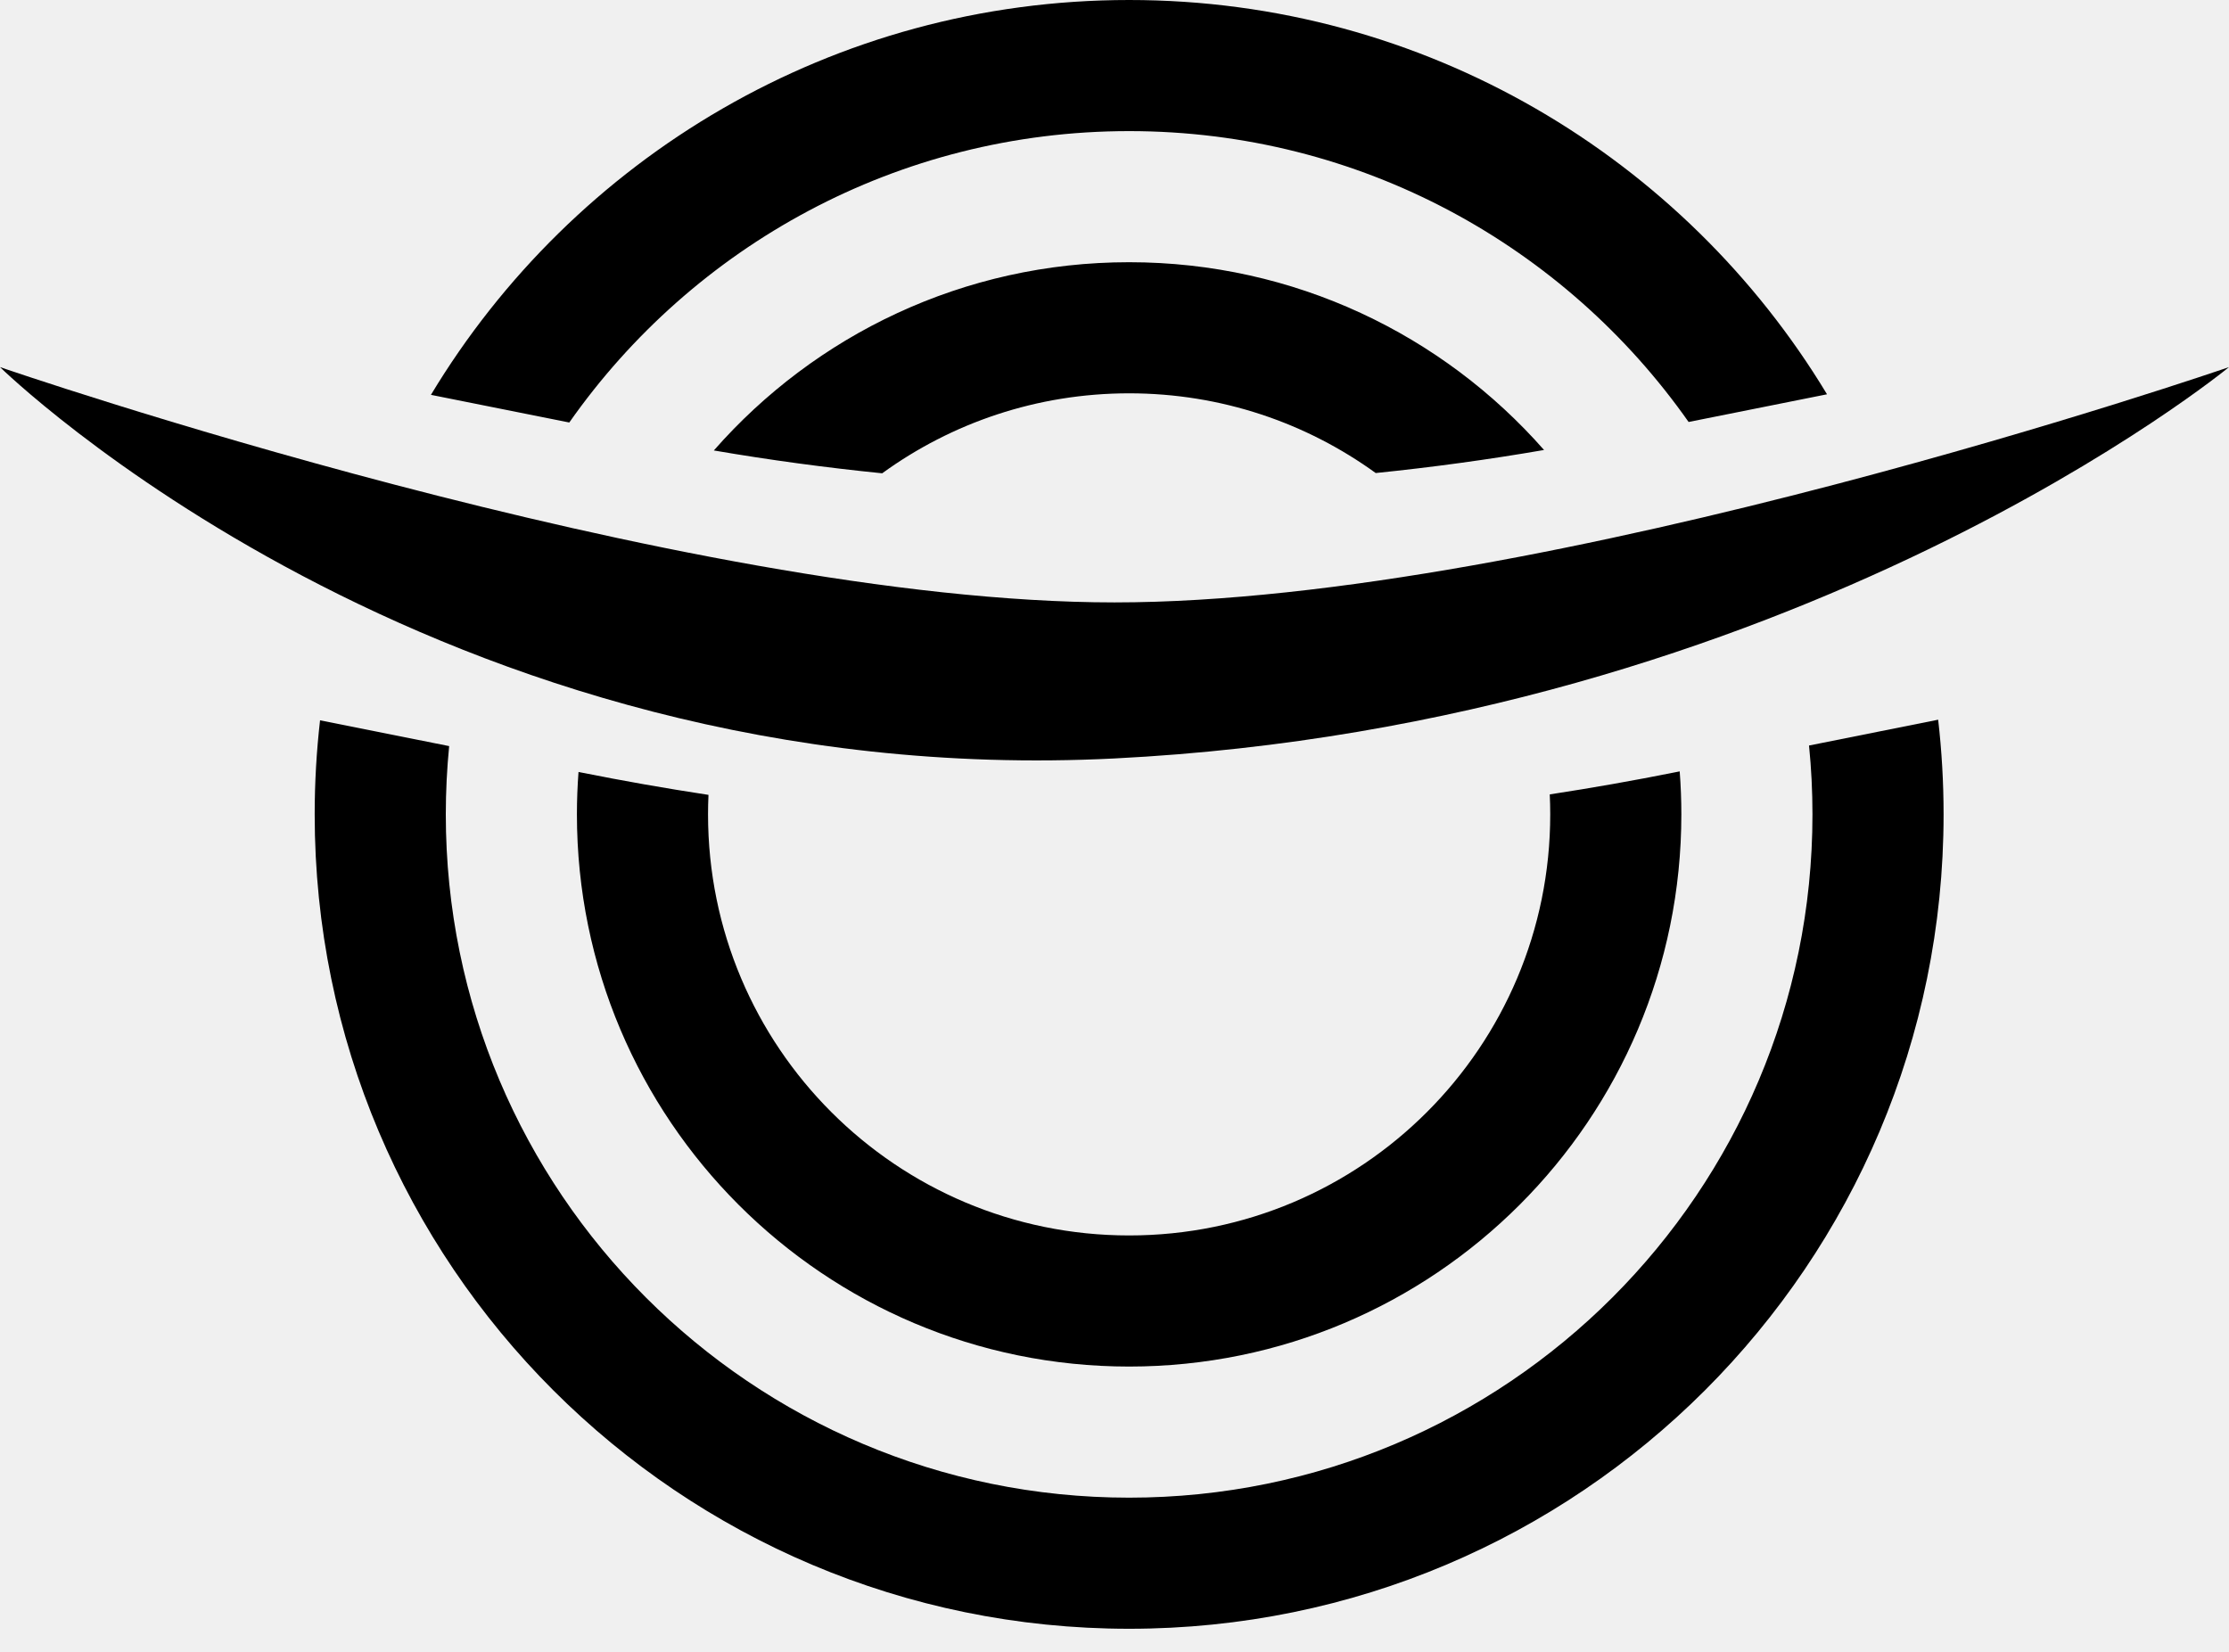
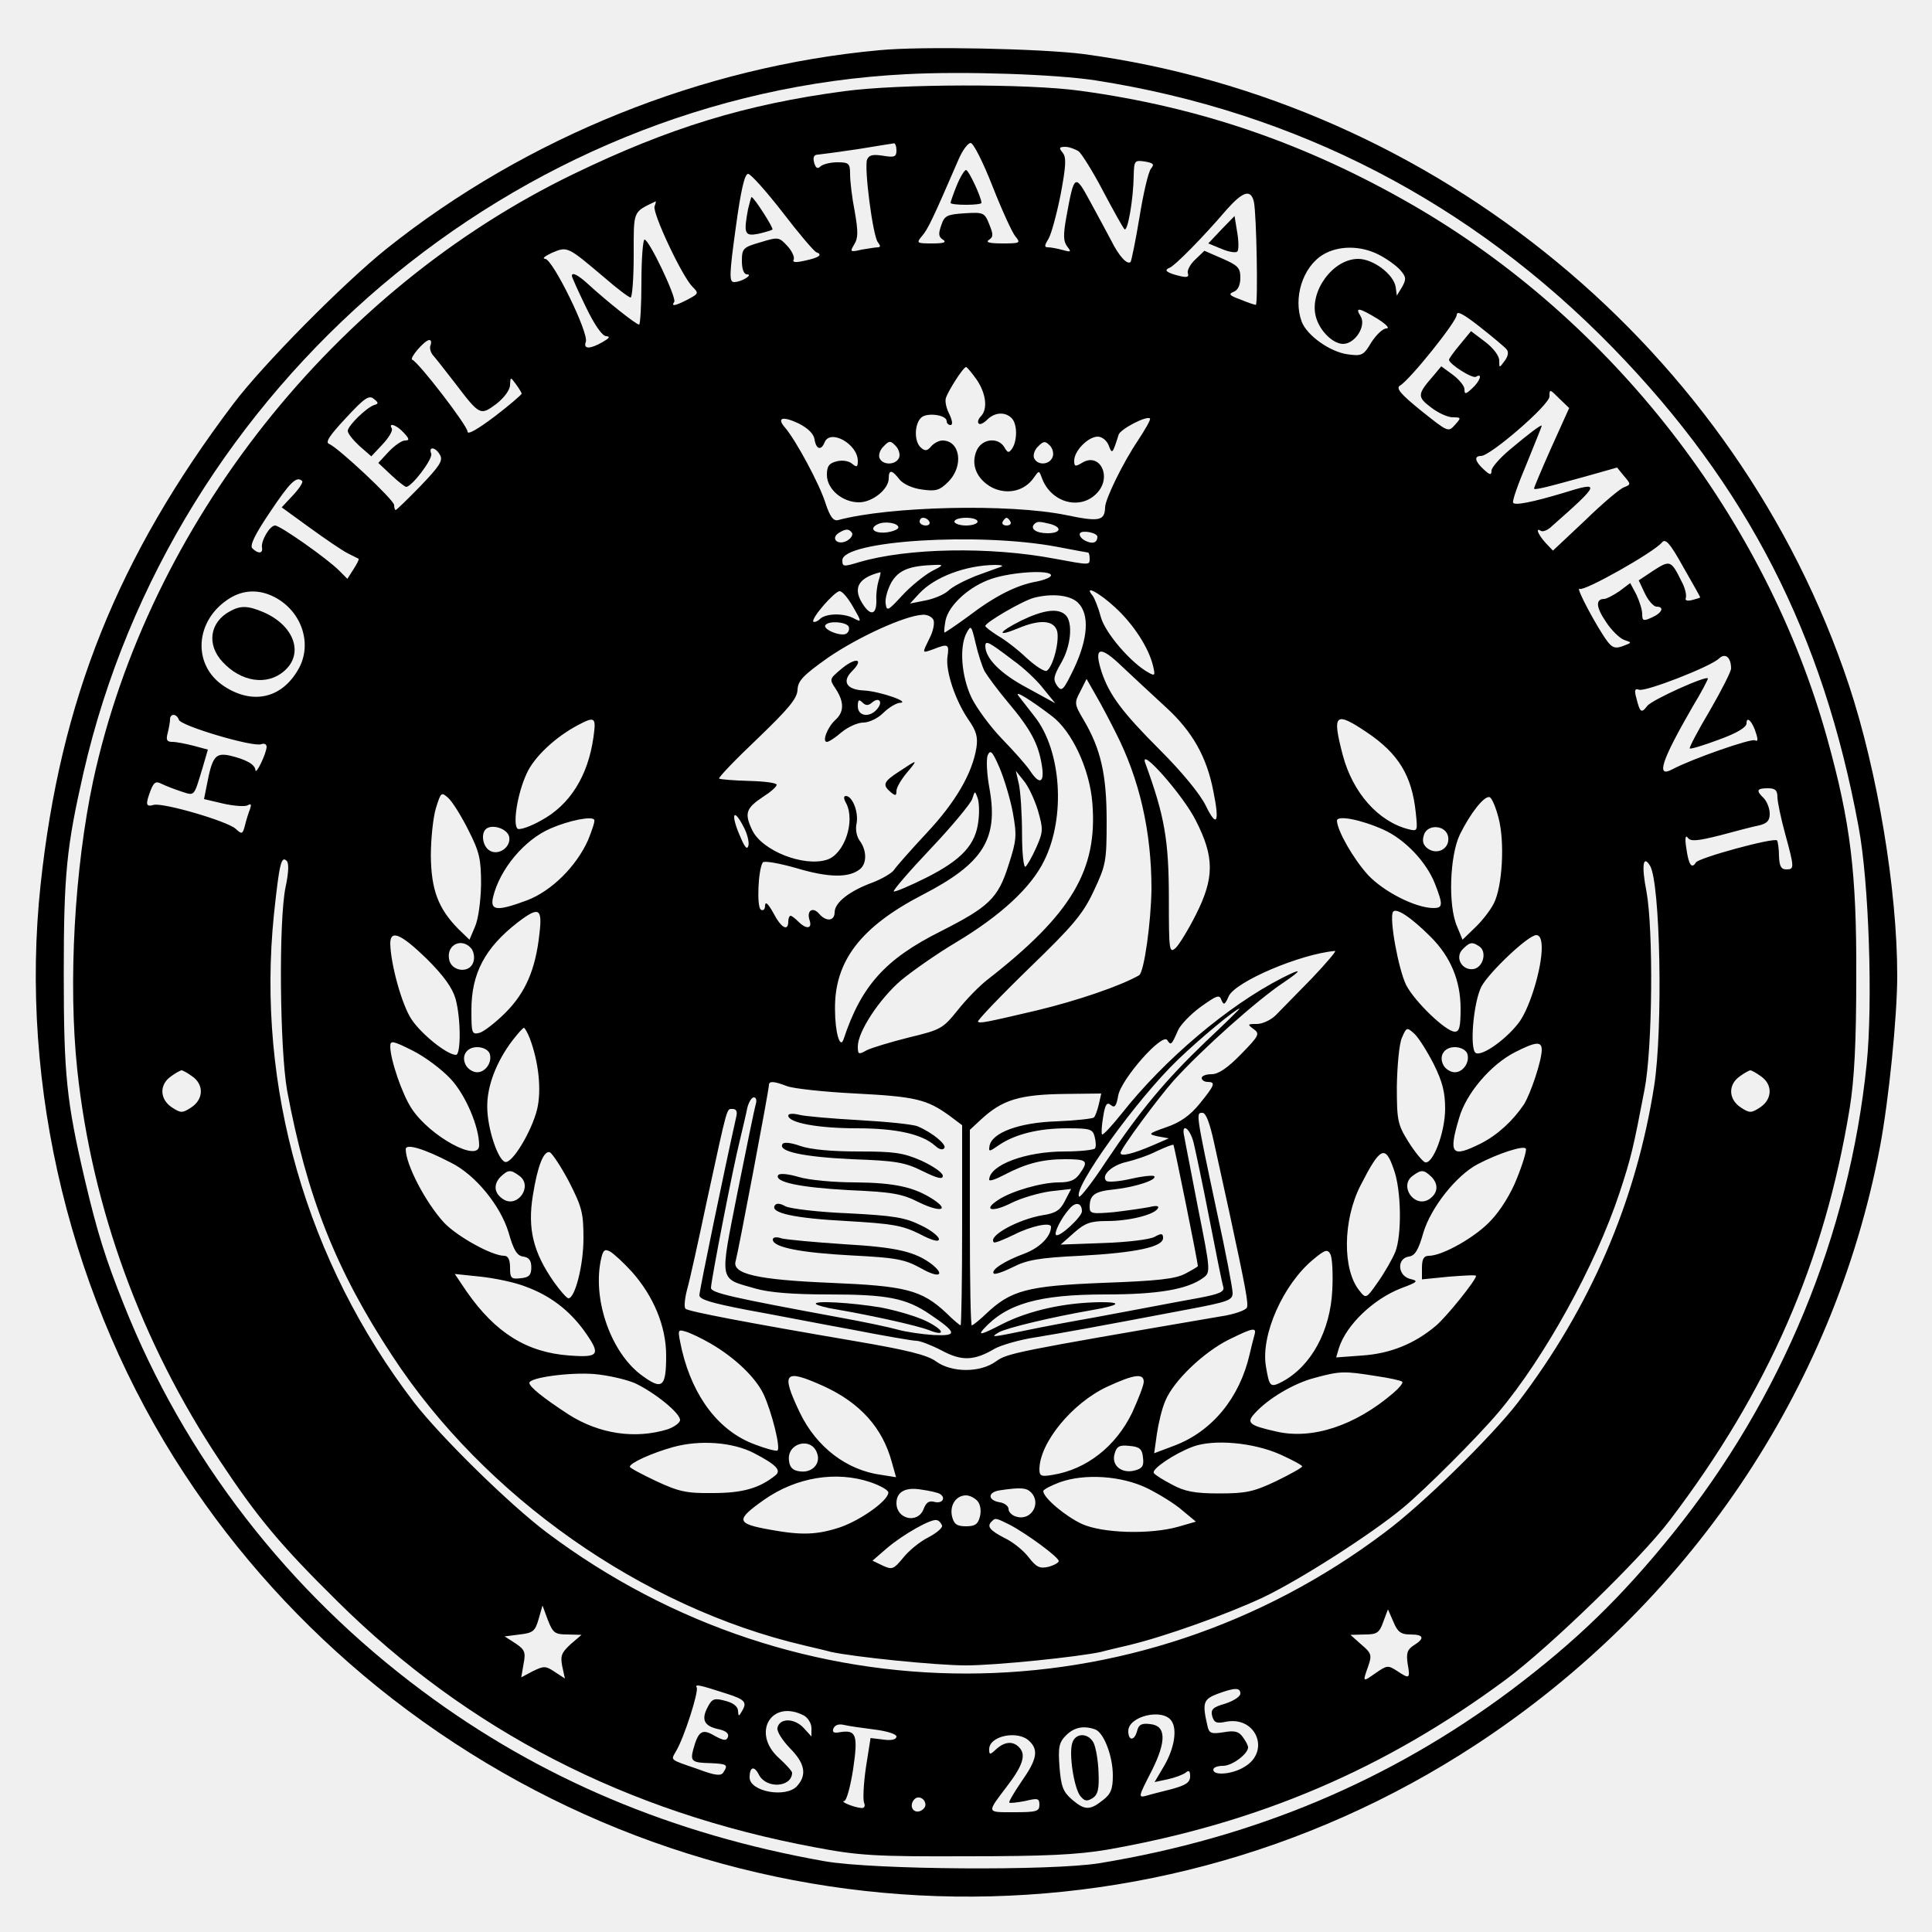
- <svg xmlns="http://www.w3.org/2000/svg" width="85" height="63" viewBox="0 0 85 63" fill="none">
-   <path fill-rule="evenodd" clip-rule="evenodd" d="M27.017 30.314C27.006 30.56 27 30.808 27 31.058C27 39.927 34.189 47.116 43.058 47.116C51.927 47.116 59.116 39.927 59.116 31.058C59.116 30.803 59.11 30.549 59.098 30.296C60.699 30.051 62.295 29.77 63.886 29.451L64.053 29.418C64.095 29.959 64.116 30.506 64.116 31.058C64.116 42.688 54.688 52.116 43.058 52.116C31.428 52.116 22 42.688 22 31.058C22 30.514 22.021 29.975 22.061 29.441L22.114 29.451C23.743 29.777 25.378 30.065 27.017 30.314ZM52.461 18.04C49.818 16.127 46.57 15 43.058 15C39.54 15 36.286 16.131 33.641 18.05C31.494 17.834 29.353 17.544 27.221 17.179C31.081 12.778 36.745 10 43.058 10C49.363 10 55.021 12.771 58.88 17.161C56.749 17.529 54.608 17.821 52.461 18.04ZM68.985 28.432C69.072 29.295 69.116 30.172 69.116 31.058C69.116 45.45 57.45 57.116 43.058 57.116C28.667 57.116 17 45.45 17 31.058C17 30.179 17.044 29.311 17.128 28.454L12.205 27.47C12.07 28.647 12 29.844 12 31.058C12 48.211 25.905 62.116 43.058 62.116C60.211 62.116 74.116 48.211 74.116 31.058C74.116 29.837 74.046 28.632 73.909 27.447L68.985 28.432ZM69.671 15.037L64.393 16.093C59.678 9.384 51.88 5 43.058 5C34.227 5 26.422 9.393 21.709 16.113L16.433 15.058C21.867 6.035 31.758 0 43.058 0C54.35 0 64.234 6.026 69.671 15.037Z" fill="black" />
-   <mask id="path-2-inside-1" fill="white">
-     <path d="M42.5 28.925C16.546 30.231 0 14 0 14C0 14 26 22.974 42.5 22.974C59 22.974 85 14 85 14C85 14 68.454 27.619 42.5 28.925Z" />
-   </mask>
-   <path d="M0 14L5.873 -3.015L-12.605 26.849L0 14ZM42.5 28.925L41.595 10.948L42.5 28.925ZM85 14L96.439 27.898L79.127 -3.015L85 14ZM0 14C-12.605 26.849 -12.6 26.855 -12.595 26.86C-12.593 26.862 -12.587 26.867 -12.584 26.871C-12.576 26.878 -12.569 26.885 -12.56 26.893C-12.544 26.909 -12.527 26.925 -12.509 26.943C-12.473 26.978 -12.432 27.017 -12.387 27.061C-12.297 27.147 -12.189 27.248 -12.064 27.365C-11.814 27.597 -11.495 27.887 -11.107 28.227C-10.333 28.906 -9.282 29.787 -7.966 30.797C-5.346 32.807 -1.615 35.375 3.117 37.872C12.559 42.854 26.401 47.758 43.405 46.903L41.595 10.948C32.645 11.398 25.237 8.839 19.917 6.033C17.268 4.635 15.241 3.227 13.948 2.235C13.307 1.743 12.863 1.366 12.631 1.162C12.515 1.061 12.454 1.004 12.448 0.999C12.446 0.997 12.458 1.008 12.484 1.033C12.497 1.045 12.513 1.061 12.533 1.081C12.544 1.09 12.555 1.101 12.566 1.113C12.572 1.119 12.579 1.125 12.585 1.131C12.588 1.134 12.593 1.139 12.595 1.141C12.6 1.145 12.605 1.15 0 14ZM43.405 46.903C59.328 46.101 72.316 41.53 81.317 37.178C85.834 34.995 89.418 32.833 91.955 31.151C93.227 30.308 94.245 29.579 94.995 29.02C95.37 28.741 95.679 28.503 95.92 28.314C96.041 28.219 96.144 28.137 96.231 28.067C96.274 28.032 96.313 28 96.348 27.972C96.365 27.958 96.382 27.945 96.397 27.932C96.404 27.926 96.412 27.92 96.419 27.914C96.422 27.911 96.428 27.907 96.429 27.906C96.434 27.902 96.439 27.898 85 14C73.561 0.102 73.566 0.099 73.57 0.095C73.572 0.093 73.576 0.089 73.579 0.087C73.586 0.082 73.591 0.077 73.597 0.073C73.608 0.063 73.618 0.055 73.628 0.047C73.647 0.032 73.661 0.02 73.673 0.011C73.695 -0.007 73.703 -0.013 73.696 -0.007C73.682 0.004 73.61 0.06 73.482 0.155C73.226 0.346 72.748 0.692 72.063 1.146C70.687 2.058 68.513 3.383 65.648 4.767C59.889 7.552 51.627 10.443 41.595 10.948L43.405 46.903ZM85 14C79.127 -3.015 79.129 -3.016 79.13 -3.016C79.131 -3.016 79.132 -3.017 79.133 -3.017C79.134 -3.017 79.135 -3.018 79.136 -3.018C79.137 -3.018 79.137 -3.018 79.135 -3.018C79.131 -3.016 79.121 -3.013 79.106 -3.008C79.074 -2.997 79.019 -2.978 78.94 -2.952C78.784 -2.899 78.537 -2.816 78.207 -2.707C77.547 -2.489 76.561 -2.169 75.317 -1.78C72.818 -1 69.327 0.039 65.375 1.075C57.005 3.268 48.283 4.974 42.5 4.974V40.974C53.217 40.974 65.745 38.193 74.5 35.899C79.111 34.691 83.151 33.487 86.043 32.585C87.494 32.132 88.668 31.751 89.494 31.478C89.908 31.341 90.235 31.232 90.468 31.153C90.584 31.114 90.677 31.082 90.744 31.059C90.778 31.047 90.806 31.038 90.828 31.031C90.838 31.027 90.847 31.024 90.855 31.021C90.859 31.02 90.862 31.019 90.865 31.018C90.867 31.017 90.868 31.017 90.869 31.016C90.871 31.016 90.873 31.015 85 14ZM42.5 4.974C36.717 4.974 27.995 3.268 19.625 1.075C15.673 0.039 12.182 -1 9.684 -1.78C8.439 -2.169 7.453 -2.489 6.793 -2.707C6.463 -2.816 6.216 -2.899 6.06 -2.952C5.981 -2.978 5.926 -2.997 5.895 -3.008C5.879 -3.013 5.869 -3.016 5.865 -3.018C5.863 -3.018 5.863 -3.018 5.864 -3.018C5.865 -3.018 5.866 -3.017 5.867 -3.017C5.868 -3.017 5.869 -3.016 5.87 -3.016C5.871 -3.016 5.873 -3.015 0 14C-5.873 31.015 -5.871 31.016 -5.869 31.016C-5.868 31.017 -5.866 31.017 -5.865 31.018C-5.862 31.019 -5.859 31.02 -5.855 31.021C-5.847 31.024 -5.838 31.027 -5.827 31.031C-5.806 31.038 -5.778 31.047 -5.744 31.059C-5.676 31.082 -5.584 31.114 -5.468 31.153C-5.235 31.232 -4.908 31.341 -4.494 31.478C-3.668 31.751 -2.494 32.132 -1.043 32.585C1.849 33.487 5.889 34.691 10.5 35.899C19.255 38.193 31.783 40.974 42.5 40.974V4.974Z" fill="black" mask="url(#path-2-inside-1)" />
+ <svg xmlns="http://www.w3.org/2000/svg" version="1.0" width="500pt" height="500pt" viewBox="0 0 500 500" preserveAspectRatio="xMidYMid meet">
+   <g transform="translate(0,500) scale(0.1,-0.1)" fill="#000000" stroke="none">
+     <path d="M2275 4870 c-457 -42 -913 -225 -1275 -514 -111 -89 -320 -300 -396 -401 -300 -397 -448 -768 -499 -1245 -56 -523 79 -1078 372 -1524 137 -209 304 -393 500 -552 823 -664 1965 -724 2843 -149 549 360 925 916 1045 1545 23 121 45 339 45 445 0 223 -51 528 -125 752 -288 866 -1068 1510 -1980 1633 -108 14 -419 21 -530 10z m560 -78 c519 -81 972 -315 1340 -693 347 -357 543 -740 635 -1239 27 -143 37 -456 21 -613 -45 -443 -221 -868 -502 -1216 -134 -166 -251 -279 -418 -405 -313 -234 -664 -382 -1066 -448 -125 -20 -583 -17 -710 5 -396 70 -739 215 -1041 440 -350 260 -617 606 -774 1002 -46 115 -68 184 -100 320 -48 205 -55 273 -55 535 0 257 7 327 51 520 230 1003 1118 1757 2129 1808 147 8 386 0 490 -16z" />
+     <path d="M2185 4764 c-256 -34 -454 -95 -700 -214 -621 -300 -1100 -906 -1244 -1571 -48 -226 -65 -522 -41 -748 38 -356 165 -705 368 -1010 98 -148 157 -219 306 -366 338 -334 747 -545 1236 -636 111 -21 154 -24 390 -23 207 0 287 4 365 17 393 69 720 209 1033 441 114 85 348 312 423 411 255 335 401 670 466 1067 12 75 17 168 17 343 1 266 -15 397 -75 613 -158 570 -557 1084 -1074 1382 -274 158 -550 253 -859 295 -136 19 -471 18 -611 -1z m135 -153 c0 -17 -5 -19 -35 -14 -26 4 -36 2 -41 -10 -8 -21 15 -199 28 -214 7 -9 7 -13 0 -13 -5 0 -24 -3 -42 -6 -30 -7 -31 -6 -19 14 10 16 10 33 1 85 -7 35 -12 78 -12 96 0 28 -3 31 -33 31 -18 0 -38 -5 -44 -11 -7 -7 -12 -4 -16 10 -4 15 0 21 11 21 10 1 55 7 102 14 47 8 88 14 93 15 4 1 7 -8 7 -18z m249 -94 c24 -61 51 -120 59 -129 14 -17 12 -18 -34 -18 -33 0 -44 3 -35 9 12 8 12 14 1 41 -12 30 -15 31 -64 28 -45 -3 -52 -6 -60 -31 -8 -22 -7 -30 4 -37 11 -7 3 -10 -27 -10 -41 0 -42 1 -27 19 15 17 28 44 95 199 10 23 24 42 31 42 7 0 32 -49 57 -113z m223 91 c8 -7 37 -53 63 -103 26 -49 51 -94 55 -98 8 -9 23 75 24 138 1 39 2 41 29 37 22 -4 25 -7 16 -18 -7 -8 -20 -64 -30 -126 -10 -61 -21 -113 -23 -116 -9 -8 -30 15 -50 55 -11 21 -36 67 -55 102 -39 72 -41 71 -61 -39 -9 -49 -8 -65 2 -78 11 -14 10 -15 -12 -9 -14 4 -31 7 -38 7 -10 0 -9 5 2 23 7 12 21 64 31 114 14 75 15 96 5 108 -10 12 -9 15 7 15 10 0 26 -6 35 -12z m-767 -157 c42 -55 82 -102 88 -104 17 -6 7 -14 -32 -22 -22 -5 -31 -4 -27 3 3 6 -4 22 -16 35 -22 24 -24 24 -70 10 -45 -13 -48 -16 -48 -49 0 -20 5 -34 13 -34 18 0 -14 -20 -33 -20 -13 0 -13 17 4 140 13 96 23 140 32 140 7 0 47 -45 89 -99z m1220 27 c7 -31 11 -268 5 -267 -3 0 -21 6 -40 14 -28 10 -32 14 -17 20 11 4 17 18 17 36 0 26 -6 32 -47 50 l-46 20 -24 -23 c-13 -12 -21 -28 -19 -35 4 -10 -2 -12 -22 -7 -33 8 -41 15 -25 21 13 5 83 75 148 151 42 47 62 53 70 20z m-1551 -12 c-6 -17 71 -181 98 -208 17 -17 16 -18 -12 -33 -33 -17 -44 -19 -35 -6 6 11 -65 161 -77 161 -4 0 -8 -49 -8 -110 0 -60 -3 -110 -6 -110 -8 0 -83 60 -129 102 -28 26 -45 35 -45 24 0 -3 16 -39 36 -80 23 -48 43 -76 53 -76 11 -1 8 -5 -9 -15 -33 -19 -51 -19 -44 0 9 22 -86 215 -105 215 -9 1 -1 7 18 16 40 17 40 16 136 -65 32 -28 63 -51 67 -51 4 0 8 49 8 109 0 118 -3 111 57 140 1 1 0 -5 -3 -13z m1874 -125 c20 -10 45 -28 55 -39 16 -18 17 -24 6 -44 l-14 -23 -3 22 c-5 33 -58 73 -97 73 -65 0 -126 -83 -110 -148 9 -37 44 -72 71 -72 31 0 61 47 45 72 -15 24 -4 22 44 -7 22 -14 33 -25 23 -25 -9 0 -26 -16 -39 -36 -20 -34 -25 -36 -61 -31 -45 6 -105 48 -119 84 -23 61 2 142 55 174 40 24 97 24 144 0z m331 -245 c6 -7 4 -18 -5 -30 -14 -19 -14 -19 -14 1 0 12 -15 32 -36 48 l-37 28 -28 -34 c-16 -19 -29 -37 -29 -40 0 -11 61 -50 70 -44 18 11 10 -12 -10 -30 -17 -16 -20 -16 -20 -2 0 8 -14 25 -30 37 l-30 22 -20 -24 c-42 -48 -43 -55 -7 -82 19 -15 44 -26 57 -26 22 0 22 -1 5 -20 -17 -19 -18 -18 -87 37 -53 43 -66 58 -55 65 25 14 147 166 147 183 0 12 18 2 60 -31 33 -26 64 -52 69 -58z m-2785 10 c-3 -7 1 -20 8 -27 7 -8 32 -40 56 -71 64 -84 65 -84 107 -53 20 16 35 36 35 49 1 21 1 21 15 2 8 -11 15 -22 15 -25 -1 -3 -32 -30 -70 -59 -44 -33 -70 -48 -70 -39 0 15 -126 179 -143 186 -9 3 32 51 44 51 5 0 6 -6 3 -14z m1414 -89 c24 -36 29 -76 10 -95 -6 -6 -9 -15 -5 -18 3 -4 13 1 22 10 19 19 46 21 63 4 15 -15 15 -57 2 -78 -9 -13 -12 -13 -21 3 -16 26 -57 22 -71 -8 -17 -37 0 -76 40 -97 39 -19 83 -9 107 25 14 20 14 20 21 1 23 -65 100 -86 143 -40 40 42 7 107 -39 78 -17 -10 -20 -10 -20 6 0 25 36 62 61 62 11 0 23 -10 28 -22 9 -24 10 -24 26 27 5 15 73 50 81 42 3 -2 -12 -28 -31 -57 -38 -56 -85 -152 -85 -173 -1 -35 -15 -38 -101 -20 -146 30 -457 23 -590 -13 -12 -3 -21 8 -33 45 -16 50 -76 161 -104 194 -23 26 -7 31 35 11 24 -12 39 -27 41 -41 4 -26 17 -30 26 -8 14 36 86 -4 86 -48 0 -16 -3 -17 -15 -7 -8 7 -25 10 -40 6 -20 -5 -25 -13 -25 -35 0 -37 40 -71 83 -71 35 0 77 34 77 62 0 23 8 23 28 -3 10 -12 34 -23 59 -26 35 -5 45 -2 67 20 41 41 31 107 -15 107 -9 0 -22 -7 -29 -15 -10 -12 -16 -13 -26 -4 -19 15 -18 63 1 79 16 13 65 6 65 -10 0 -6 5 -10 10 -10 6 0 5 11 -3 28 -8 15 -12 34 -9 42 6 19 45 80 52 80 3 0 15 -15 28 -33z m1487 -175 c-25 -56 -45 -104 -45 -106 0 -5 25 1 130 30 l85 24 18 -22 c18 -21 18 -22 0 -29 -11 -4 -56 -42 -101 -86 l-83 -78 -19 20 c-20 22 -27 41 -12 31 5 -3 18 2 28 12 127 112 128 117 29 86 -77 -23 -125 -33 -129 -25 -3 4 13 49 35 101 21 52 39 96 39 98 0 5 -33 -20 -83 -62 -26 -22 -47 -46 -47 -54 0 -12 -4 -12 -20 3 -23 21 -26 35 -7 35 24 0 177 132 177 154 0 20 1 19 25 -5 l26 -25 -46 -102z m-3046 110 c-20 -6 -69 -54 -69 -67 0 -7 14 -24 30 -39 l31 -27 29 31 c17 18 27 36 24 41 -10 17 13 9 31 -11 15 -16 15 -20 3 -20 -8 0 -27 -13 -42 -29 l-27 -29 33 -31 c18 -17 36 -31 39 -31 15 0 70 73 65 86 -8 20 12 17 23 -4 8 -14 -2 -29 -51 -80 -33 -34 -62 -62 -64 -62 -2 0 -4 6 -4 13 0 13 -144 148 -168 158 -11 4 0 21 43 67 48 52 60 60 72 50 13 -10 13 -13 2 -16z m1358 -136 c-8 -20 -43 -21 -51 -1 -3 8 2 22 11 30 14 15 18 15 31 1 8 -8 12 -22 9 -30z m397 1 c-8 -21 -40 -22 -48 -2 -3 8 2 22 11 30 14 14 18 14 30 2 7 -7 11 -21 7 -30z m-1942 -62 c3 -3 -8 -20 -24 -37 l-29 -31 73 -53 c40 -29 84 -59 98 -66 14 -7 26 -13 28 -14 2 -1 -4 -13 -13 -27 l-16 -25 -22 22 c-31 31 -152 116 -165 116 -14 0 -37 -40 -34 -57 3 -16 -10 -17 -25 -2 -7 7 6 35 46 94 52 78 69 94 83 80z m1623 -105 c3 -5 -1 -10 -9 -10 -9 0 -16 5 -16 10 0 6 4 10 9 10 6 0 13 -4 16 -10z m125 0 c0 -5 -13 -10 -30 -10 -16 0 -30 5 -30 10 0 6 14 10 30 10 17 0 30 -4 30 -10z m85 0 c3 -5 -1 -10 -10 -10 -9 0 -13 5 -10 10 3 6 8 10 10 10 2 0 7 -4 10 -10z m-290 -15 c0 -5 -15 -11 -32 -13 -32 -3 -45 11 -20 22 19 8 52 2 52 -9z m393 9 c32 -9 27 -24 -7 -24 -30 0 -46 12 -34 24 8 7 12 7 41 0z m-513 -23 c3 -6 -3 -15 -14 -21 -24 -12 -42 7 -20 21 18 11 26 11 34 0z m635 -10 c0 -16 -13 -20 -32 -10 -10 5 -16 14 -13 19 6 9 45 1 45 -9z m-105 -26 c42 -8 79 -15 81 -15 2 0 4 -7 4 -15 0 -18 2 -18 -90 -1 -168 32 -382 28 -507 -9 -40 -12 -43 -12 -43 5 0 51 353 73 555 35z m1665 -131 c0 -1 -9 -4 -21 -7 -13 -3 -19 -1 -16 6 2 7 -2 26 -11 42 -27 55 -30 56 -72 29 l-39 -26 16 -34 c9 -19 23 -34 30 -34 21 0 15 -16 -12 -28 -22 -10 -25 -9 -25 9 0 11 -7 33 -15 50 l-16 30 -28 -21 c-16 -11 -34 -20 -39 -20 -23 0 -22 -21 4 -59 14 -22 36 -43 47 -47 21 -7 21 -7 -3 -16 -19 -7 -27 -5 -40 12 -27 36 -84 143 -72 136 12 -7 191 94 213 120 9 11 20 0 55 -63 24 -42 44 -77 44 -79z m-1990 67 c-19 -11 -53 -38 -75 -62 -37 -40 -40 -42 -43 -21 -2 12 5 37 15 55 19 32 47 43 113 45 23 1 22 -1 -10 -17z m180 12 c-8 -3 -38 -14 -66 -24 -27 -11 -59 -27 -70 -38 -11 -10 -38 -21 -59 -25 l-40 -8 24 26 c40 43 120 73 196 74 17 0 23 -2 15 -5z m-316 -35 c-4 -13 -7 -35 -6 -50 1 -37 -13 -43 -32 -16 -31 44 -17 72 42 87 2 1 0 -9 -4 -21z m446 13 c0 -5 -17 -12 -37 -16 -52 -9 -109 -38 -177 -90 -33 -24 -61 -43 -62 -42 -1 1 0 15 3 31 8 40 62 89 119 108 53 18 154 24 154 9z m-2010 -56 c72 -37 100 -124 61 -189 -43 -74 -118 -90 -191 -42 -84 55 -76 172 15 228 36 22 76 23 115 3z m1498 -26 c22 -38 22 -40 3 -30 -26 15 -74 14 -89 -1 -6 -6 -14 -9 -17 -7 -7 8 55 79 68 79 7 0 22 -18 35 -41z m678 -1 c48 -44 87 -105 98 -151 6 -25 5 -27 -11 -18 -45 24 -113 103 -124 144 -6 23 -16 48 -21 55 -25 30 16 9 58 -30z m-96 12 c30 -30 26 -92 -10 -169 -28 -58 -32 -62 -44 -46 -11 16 -10 24 10 59 26 44 31 105 12 124 -19 19 -57 14 -115 -14 -60 -30 -66 -44 -8 -20 57 24 93 21 101 -8 6 -27 -11 -92 -27 -102 -6 -3 -29 12 -52 33 -23 22 -57 48 -75 58 -17 11 -32 22 -32 25 0 9 96 65 126 73 47 12 94 7 114 -13z m-374 -45 c3 -8 -1 -29 -10 -46 -20 -41 -21 -40 10 -29 38 15 41 13 36 -20 -5 -37 20 -112 54 -162 21 -30 25 -45 21 -73 -11 -67 -54 -141 -129 -221 -41 -44 -79 -87 -84 -95 -5 -8 -30 -23 -56 -33 -60 -22 -98 -52 -98 -77 0 -23 -22 -25 -40 -4 -16 19 -33 9 -25 -16 8 -23 -8 -25 -29 -4 -8 8 -17 15 -20 15 -3 0 -6 -7 -6 -15 0 -27 -19 -16 -39 23 -13 23 -20 30 -21 19 0 -11 -5 -15 -11 -11 -11 7 -7 103 5 122 3 5 43 -2 88 -15 84 -25 136 -25 164 -2 18 15 17 49 -1 73 -8 11 -12 30 -8 46 5 29 -11 70 -28 70 -6 0 -6 -7 1 -19 24 -47 -5 -132 -50 -146 -60 -19 -167 23 -193 76 -21 44 -17 57 28 87 19 12 35 26 35 31 0 5 -32 9 -72 10 -39 1 -74 4 -77 6 -2 3 42 49 99 103 81 78 103 104 104 127 1 23 14 37 79 83 77 53 199 109 245 111 12 1 25 -6 28 -14z m-220 -16 c3 -6 1 -15 -6 -19 -14 -8 -61 11 -54 22 8 12 52 9 60 -3z m352 -116 c7 -12 34 -49 61 -81 59 -70 78 -107 87 -161 8 -47 -5 -54 -30 -16 -9 14 -42 51 -73 83 -30 31 -66 80 -79 107 -26 55 -32 132 -12 168 11 20 12 18 23 -28 6 -27 17 -60 23 -72z m74 28 c27 -19 62 -52 78 -73 l31 -38 -73 40 c-68 36 -108 76 -108 108 0 16 9 11 72 -37z m395 -121 c69 -63 106 -129 123 -217 17 -83 9 -97 -20 -37 -15 30 -61 86 -117 142 -98 98 -132 143 -152 203 -21 65 -5 70 53 14 29 -27 80 -75 113 -105z m1463 100 c0 -8 -25 -57 -55 -109 -31 -52 -54 -96 -52 -98 3 -2 36 8 76 23 47 17 71 32 71 42 0 21 16 4 25 -27 5 -15 4 -21 -3 -17 -9 6 -166 -49 -214 -75 -43 -23 -29 21 53 163 22 36 39 69 39 72 0 10 -145 -55 -157 -71 -15 -20 -19 -17 -28 20 -6 21 -4 26 7 22 16 -6 186 60 207 81 16 15 31 3 31 -26z m-1593 -165 c62 -121 93 -257 93 -405 -1 -86 -19 -216 -32 -224 -49 -28 -161 -66 -265 -91 -132 -31 -147 -34 -152 -29 -3 2 56 64 131 137 116 112 141 142 169 202 31 66 33 76 33 180 0 120 -15 186 -59 261 -25 42 -25 45 -9 75 l16 32 25 -44 c14 -24 36 -66 50 -94z m-165 42 c52 -39 98 -137 105 -225 14 -173 -53 -287 -271 -457 -21 -16 -56 -52 -78 -80 -38 -47 -43 -50 -126 -70 -48 -12 -97 -27 -109 -33 -21 -12 -23 -11 -23 10 0 38 56 123 112 171 29 24 93 69 142 98 115 69 195 142 229 213 55 112 44 283 -25 371 -17 22 -36 46 -42 54 -13 17 31 -10 86 -52z m-2259 -10 c6 -16 192 -71 213 -63 8 3 14 0 14 -7 -1 -18 -28 -74 -29 -60 -1 15 -25 28 -68 38 -36 7 -44 -4 -58 -78 l-7 -35 51 -12 c27 -6 56 -8 62 -4 9 5 10 2 6 -10 -4 -10 -10 -29 -13 -42 -6 -23 -8 -24 -24 -9 -22 20 -187 68 -212 62 -21 -6 -22 1 -8 38 8 20 13 24 27 17 10 -5 33 -14 51 -20 37 -12 33 -15 56 60 l14 48 -37 10 c-20 5 -44 10 -55 10 -14 0 -17 5 -12 23 3 12 6 28 6 35 0 16 17 16 23 -1z m1073 -44 c-14 -101 -61 -176 -135 -216 -28 -16 -55 -25 -61 -22 -14 9 -1 92 23 143 19 43 75 95 132 125 45 24 48 21 41 -30z m2001 12 c82 -55 117 -112 127 -208 5 -48 5 -49 -19 -43 -78 20 -144 94 -170 192 -28 107 -20 114 62 59z m-916 -207 c11 -61 10 -72 -11 -137 -27 -86 -51 -108 -175 -171 -144 -72 -206 -141 -252 -280 -9 -26 -22 19 -22 77 -2 125 66 214 226 297 157 81 197 144 174 274 -7 37 -9 76 -5 87 7 16 12 11 30 -30 12 -28 28 -80 35 -117z m474 -22 c48 -94 48 -148 0 -243 -19 -38 -43 -77 -52 -86 -17 -15 -18 -9 -18 126 0 153 -11 215 -61 352 -17 47 99 -84 131 -149z m-409 27 c14 -49 14 -55 -4 -96 -11 -25 -24 -47 -28 -50 -5 -3 -9 36 -9 86 0 51 -4 108 -8 127 l-8 35 20 -25 c12 -14 28 -48 37 -77z m1914 34 c0 -12 9 -55 20 -95 24 -88 24 -92 3 -92 -14 0 -18 9 -19 35 0 19 -3 37 -5 40 -9 8 -203 -45 -210 -57 -11 -18 -19 -6 -25 38 -4 25 -2 34 4 26 7 -10 23 -9 83 6 41 11 86 23 102 26 20 5 27 12 27 30 0 14 -7 31 -15 40 -21 20 -19 26 10 26 19 0 25 -5 25 -23z m-3388 -85 c29 -57 33 -75 33 -141 -1 -44 -7 -90 -16 -110 l-14 -33 -29 28 c-52 53 -70 101 -71 189 0 44 6 100 13 123 13 42 14 43 32 27 11 -10 34 -47 52 -83z m1320 23 c-7 -61 -43 -100 -134 -146 -44 -22 -82 -38 -85 -36 -2 3 40 52 95 110 55 58 103 116 108 129 7 22 7 22 14 3 4 -11 5 -38 2 -60z m1346 9 c17 -63 10 -179 -12 -222 -9 -18 -31 -46 -49 -63 l-32 -31 -14 34 c-24 54 -19 184 7 238 27 55 63 101 77 97 6 -2 16 -26 23 -53z m-2356 -58 c-31 -69 -95 -132 -158 -156 -78 -29 -96 -27 -88 8 17 72 81 149 149 178 48 21 109 33 113 22 2 -4 -6 -27 -16 -52z m403 33 c9 -17 14 -38 12 -47 -3 -12 -9 -6 -20 20 -27 60 -20 82 8 27z m1655 -6 c56 -25 112 -84 134 -141 21 -54 20 -62 -4 -62 -46 0 -129 42 -170 86 -38 42 -79 114 -80 140 0 15 62 3 120 -23z m-2262 -20 c4 -28 -32 -50 -54 -32 -15 12 -19 41 -7 53 16 15 58 1 61 -21z m2430 0 c4 -29 -28 -47 -53 -29 -12 9 -15 19 -10 35 9 30 59 26 63 -6z m-3009 -129 c-18 -87 -15 -417 4 -526 51 -274 126 -465 273 -688 238 -363 646 -650 1064 -748 25 -6 56 -13 70 -17 59 -13 272 -35 350 -35 78 0 291 22 350 35 14 4 45 11 70 17 93 22 255 80 349 124 98 47 280 164 361 231 58 48 194 184 248 248 119 141 251 380 313 567 31 94 36 117 65 268 21 108 23 415 5 513 -13 66 -9 96 9 67 27 -43 34 -423 11 -570 -47 -300 -166 -575 -353 -820 -68 -88 -245 -262 -343 -335 -646 -488 -1522 -488 -2170 -1 -97 73 -274 247 -343 336 -279 364 -409 817 -363 1264 14 132 19 152 33 138 6 -6 5 -31 -3 -68z m2964 -129 c51 -51 77 -113 77 -185 0 -47 -3 -60 -15 -60 -23 0 -104 78 -126 121 -20 41 -44 172 -34 189 8 12 47 -14 98 -65z m-2307 8 c-10 -92 -36 -152 -88 -204 -25 -25 -56 -49 -67 -52 -20 -5 -21 -1 -21 59 0 95 35 161 120 227 55 42 64 37 56 -30z m-291 -65 c44 -44 66 -75 74 -103 14 -51 14 -145 1 -145 -23 0 -90 54 -115 92 -25 37 -54 143 -55 196 0 37 27 26 95 -40z m2885 29 c0 -52 -29 -149 -56 -189 -31 -44 -98 -93 -115 -83 -16 11 -6 131 15 172 20 37 121 133 142 133 9 0 14 -11 14 -33z m-2770 -2 c6 -8 9 -23 5 -35 -10 -31 -59 -24 -63 9 -6 37 34 55 58 26z m2608 6 c21 -13 11 -55 -15 -59 -30 -4 -49 31 -27 52 18 18 24 19 42 7z m-433 -83 c-39 -40 -80 -82 -93 -95 -13 -13 -35 -23 -49 -23 -25 0 -25 -1 -9 -13 17 -12 15 -17 -32 -65 -35 -36 -59 -52 -76 -52 -14 0 -26 -4 -26 -10 0 -5 7 -10 15 -10 22 0 19 -8 -20 -56 -25 -31 -51 -49 -86 -61 -48 -17 -49 -18 -22 -24 l28 -5 -39 -17 c-53 -23 -86 -31 -86 -21 0 11 97 142 137 187 74 82 217 209 283 253 52 35 51 40 -2 13 -139 -71 -305 -211 -416 -352 -25 -31 -47 -55 -50 -53 -2 3 -1 23 3 46 5 32 10 39 20 30 10 -8 14 -3 19 25 8 43 115 164 127 143 9 -14 11 -13 27 24 6 15 33 43 59 62 42 30 49 33 54 18 6 -14 9 -13 19 10 18 38 185 109 275 117 5 1 -22 -31 -60 -71z m-276 -165 c-103 -99 -167 -175 -258 -311 -34 -52 -65 -91 -68 -89 -19 19 150 254 256 355 56 54 149 131 159 132 2 0 -38 -39 -89 -87z m-1748 10 c23 -61 31 -134 19 -184 -14 -57 -65 -142 -83 -136 -19 6 -46 88 -46 142 -1 54 24 118 65 172 14 18 27 33 30 33 2 0 9 -12 15 -27z m2339 -66 c23 -46 30 -74 30 -116 0 -62 -32 -145 -52 -139 -7 3 -26 26 -43 53 -28 45 -30 55 -30 144 1 53 6 109 13 125 12 28 13 28 32 11 11 -10 33 -45 50 -78z m-2543 -40 c38 -41 73 -123 73 -171 0 -46 -126 22 -174 94 -25 37 -56 128 -56 162 0 16 6 15 58 -11 32 -16 76 -49 99 -74z m2823 76 c0 -28 -29 -114 -46 -141 -28 -42 -68 -79 -111 -101 -76 -38 -85 -29 -57 65 18 64 82 139 145 171 53 27 69 29 69 6z m-2723 -9 c8 -22 -10 -49 -32 -49 -10 0 -22 7 -28 16 -15 24 -1 49 28 49 15 0 28 -7 32 -16z m2530 0 c8 -22 -10 -49 -32 -49 -10 0 -22 7 -28 16 -15 24 -1 49 28 49 15 0 28 -7 32 -16z m-3299 -60 c30 -21 29 -59 -3 -80 -23 -15 -27 -15 -50 0 -32 21 -33 59 -3 80 12 9 25 16 28 16 3 0 16 -7 28 -16z m4060 0 c30 -21 29 -59 -3 -80 -23 -15 -27 -15 -50 0 -32 21 -33 59 -3 80 12 9 25 16 28 16 3 0 16 -7 28 -16z m-2521 -25 c15 -6 96 -15 178 -19 154 -8 184 -15 243 -58 l32 -24 0 -259 c0 -143 -2 -259 -4 -259 -2 0 -19 14 -37 32 -64 60 -106 70 -299 78 -191 8 -257 23 -246 57 6 20 86 442 86 455 0 11 13 10 47 -3z m807 -46 c-4 -16 -9 -31 -13 -35 -3 -3 -46 -8 -96 -10 -97 -3 -167 -29 -174 -63 -3 -17 -1 -16 25 2 42 28 102 43 176 43 59 0 66 -2 71 -22 3 -12 4 -25 1 -30 -3 -4 -39 -8 -79 -8 -101 0 -194 -35 -195 -73 0 -5 17 1 38 12 57 30 100 41 158 41 58 0 62 -4 38 -38 -11 -16 -25 -22 -53 -22 -45 0 -122 -22 -157 -45 -42 -27 -17 -34 34 -8 26 13 72 26 101 30 l53 6 -16 -31 c-12 -24 -24 -32 -58 -37 -64 -11 -142 -54 -126 -70 2 -3 26 7 53 20 43 22 95 33 95 20 0 -25 -29 -54 -68 -69 -52 -19 -89 -43 -80 -52 3 -3 26 5 50 17 35 18 67 24 173 29 146 8 215 23 215 46 0 12 -4 13 -22 3 -13 -7 -72 -14 -133 -16 l-110 -4 35 31 c28 25 43 30 85 30 57 0 121 16 131 32 5 7 -2 9 -22 4 -16 -3 -57 -9 -91 -13 -57 -5 -63 -4 -63 13 0 32 13 41 65 46 54 6 111 25 102 34 -3 3 -31 0 -61 -7 -31 -7 -59 -9 -63 -5 -14 14 15 41 53 49 21 5 57 17 78 28 22 10 41 18 43 16 2 -3 63 -302 63 -314 0 -1 -15 -10 -32 -19 -26 -14 -73 -19 -213 -24 -197 -8 -239 -19 -304 -81 -17 -16 -33 -29 -36 -29 -3 0 -5 114 -5 253 l0 253 28 26 c56 52 100 66 225 67 l87 1 -6 -27z m-888 0 c-3 -10 -24 -112 -47 -227 -47 -239 -50 -223 47 -251 35 -10 96 -15 189 -15 150 0 199 -9 261 -51 71 -48 73 -57 10 -54 -30 2 -72 8 -93 14 -21 6 -87 20 -148 31 -281 52 -335 64 -335 77 0 18 57 312 75 383 7 30 16 67 19 83 4 15 11 27 17 27 6 0 8 -8 5 -17z m-51 -35 c-30 -134 -95 -448 -95 -460 0 -11 30 -20 123 -38 67 -12 189 -36 272 -51 82 -16 157 -29 167 -29 9 0 38 -11 65 -25 52 -28 84 -27 138 5 17 9 64 23 105 29 72 12 140 24 393 72 106 20 117 24 117 43 0 11 -18 107 -41 211 -55 259 -54 255 -37 255 9 0 19 -26 31 -82 10 -46 27 -123 38 -173 44 -204 50 -238 46 -249 -3 -7 -34 -18 -69 -23 -531 -91 -551 -95 -580 -116 -41 -30 -115 -30 -156 0 -22 16 -73 29 -208 52 -281 48 -433 77 -440 84 -4 4 -2 26 4 49 7 24 30 129 52 233 54 248 50 235 66 235 10 0 13 -7 9 -22z m1184 -65 c5 -21 24 -110 41 -198 17 -88 33 -167 36 -176 3 -12 -10 -18 -63 -28 -38 -7 -88 -16 -113 -21 -25 -5 -97 -18 -160 -30 -63 -11 -137 -25 -165 -31 -102 -21 -103 -21 -80 -7 19 11 134 39 244 58 68 12 77 20 20 20 -93 -1 -184 -21 -254 -56 -54 -28 -65 -31 -50 -14 60 66 143 90 316 90 136 0 212 13 253 43 19 14 19 18 -13 178 -17 90 -34 174 -36 187 -9 38 14 24 24 -15z m-1922 -52 c63 -31 128 -111 149 -180 13 -46 22 -61 38 -63 15 -2 21 -10 21 -28 0 -20 -6 -26 -27 -28 -25 -3 -28 0 -28 27 0 21 -5 31 -15 31 -32 0 -122 50 -156 86 -47 51 -99 150 -99 190 0 15 46 2 117 -35z m2759 -40 c-15 -39 -43 -84 -67 -109 -39 -43 -126 -92 -161 -92 -13 0 -18 -8 -18 -31 l0 -30 70 7 c39 3 70 5 70 2 0 -11 -78 -108 -105 -130 -55 -46 -117 -71 -189 -76 l-68 -5 7 24 c19 60 89 127 161 155 43 16 46 19 24 24 -33 8 -36 53 -4 58 16 2 25 17 38 63 20 65 85 147 140 176 53 28 121 50 125 40 2 -5 -8 -39 -23 -76z m-2453 -10 c33 -65 37 -80 37 -146 0 -70 -22 -155 -39 -155 -4 0 -21 19 -38 43 -53 76 -68 137 -54 223 12 76 28 117 44 112 6 -3 29 -37 50 -77z m2134 33 c20 -54 21 -171 4 -214 -8 -19 -28 -54 -45 -78 -30 -43 -31 -44 -48 -22 -44 54 -43 182 3 272 51 100 64 106 86 42z m-2263 -17 c36 -26 -4 -84 -41 -61 -24 15 -27 38 -8 58 20 19 26 20 49 3z m2361 -3 c19 -20 16 -43 -7 -58 -38 -23 -78 35 -42 61 23 17 29 16 49 -3z m-905 -89 c0 -14 -59 -69 -67 -61 -6 5 14 45 35 68 16 19 32 15 32 -7z m-1165 -156 c56 -63 89 -141 89 -217 0 -83 -10 -91 -65 -50 -77 58 -124 190 -105 292 6 31 10 35 25 27 10 -6 35 -29 56 -52z m1813 -47 c-5 -107 -55 -198 -130 -238 -31 -16 -33 -13 -42 41 -13 81 45 211 122 275 31 26 38 28 45 14 5 -9 7 -50 5 -92z m-2087 8 c63 -23 112 -61 150 -113 45 -63 41 -71 -38 -65 -110 8 -191 59 -265 165 l-31 46 67 -7 c37 -4 90 -15 117 -26z m478 -147 c62 -36 116 -87 137 -131 21 -45 45 -140 36 -146 -4 -2 -31 5 -59 16 -92 34 -159 122 -188 243 -12 55 -12 55 9 49 11 -3 41 -17 65 -31z m1407 20 c-3 -10 -8 -31 -12 -48 -26 -113 -97 -199 -194 -236 l-53 -20 7 50 c4 27 13 66 22 86 21 51 98 125 164 158 65 32 73 33 66 10z m-1602 -123 c52 -25 116 -77 116 -95 0 -7 -15 -18 -32 -24 -85 -26 -177 -12 -256 38 -66 43 -102 72 -102 82 0 14 105 28 168 23 35 -3 83 -14 106 -24z m1916 19 c35 -5 67 -12 69 -15 3 -3 -8 -16 -23 -29 -99 -85 -210 -121 -302 -100 -72 16 -79 23 -57 47 34 38 101 78 155 92 66 18 77 18 158 5z m-1427 -27 c93 -43 151 -107 175 -196 l11 -39 -38 6 c-90 12 -168 72 -211 161 -50 105 -41 115 63 68z m827 12 c0 -9 -14 -45 -30 -80 -42 -87 -118 -147 -206 -161 -29 -5 -34 -3 -34 14 0 69 85 172 175 214 69 32 95 36 95 13z m-1010 -184 c58 -30 73 -45 57 -58 -42 -34 -86 -46 -162 -46 -69 -1 -89 4 -147 31 -38 18 -68 34 -68 37 0 10 58 36 112 51 69 19 153 13 208 -15z m165 -2 c9 -26 -13 -50 -44 -46 -19 2 -27 10 -29 27 -7 47 59 64 73 19z m1198 -2 c31 -14 57 -28 57 -31 0 -3 -30 -20 -67 -38 -59 -28 -79 -32 -148 -32 -63 0 -89 5 -122 23 -23 12 -44 25 -47 30 -6 10 53 50 101 68 54 20 156 11 226 -20z m-355 -8 c3 -22 -2 -29 -23 -34 -34 -8 -60 15 -50 45 5 18 13 22 38 19 26 -2 33 -8 35 -30z m-705 -64 c26 -9 47 -21 46 -27 -1 -21 -70 -70 -123 -89 -60 -20 -100 -22 -182 -7 -90 16 -91 25 -16 78 83 58 186 75 275 45z m717 -16 c30 -15 71 -40 90 -57 l35 -29 -45 -13 c-74 -21 -197 -17 -250 7 -43 20 -100 68 -100 85 0 4 19 14 43 23 64 23 160 17 227 -16z m-538 -14 c17 -10 7 -26 -13 -21 -15 4 -22 -1 -29 -19 -15 -38 -70 -26 -70 16 0 29 23 42 64 35 22 -3 43 -8 48 -11z m236 4 c28 -28 1 -75 -38 -63 -11 3 -20 12 -20 20 0 7 -10 15 -22 17 -32 5 -33 26 -1 31 54 8 69 7 81 -5z m-138 -23 c7 -8 10 -25 6 -40 -5 -20 -13 -25 -36 -25 -23 0 -31 5 -36 25 -7 29 10 55 36 55 10 0 23 -7 30 -15z m-92 -63 c2 -6 -15 -20 -36 -31 -22 -11 -51 -35 -65 -53 -24 -29 -28 -31 -52 -20 l-27 13 37 32 c42 36 115 77 129 73 6 -1 11 -7 14 -14z m175 2 c44 -23 127 -84 127 -94 0 -4 -12 -11 -27 -15 -22 -5 -31 -1 -51 25 -13 17 -41 40 -63 50 -38 20 -46 30 -32 43 9 9 10 9 46 -9z m-1144 -284 l36 -1 -28 -24 c-24 -22 -27 -30 -22 -57 l7 -32 -26 17 c-24 16 -28 16 -57 2 l-30 -16 6 35 c6 30 3 37 -21 53 l-28 18 39 5 c35 4 40 9 49 40 l10 35 14 -38 c13 -33 18 -37 51 -37z m2181 0 c35 0 38 -10 9 -28 -17 -11 -20 -20 -16 -48 7 -39 5 -40 -28 -18 -23 15 -26 14 -55 -6 -34 -24 -34 -24 -19 18 10 29 8 34 -18 56 l-28 25 37 1 c31 0 38 4 48 33 l12 32 14 -32 c11 -27 20 -33 44 -33z m-1770 -153 c47 -15 54 -22 41 -44 -9 -16 -10 -16 -11 -1 0 11 -12 21 -32 26 -29 8 -35 6 -46 -15 -18 -33 -10 -50 27 -58 19 -4 28 -11 25 -20 -4 -11 -11 -10 -35 3 -32 19 -42 12 -55 -36 -8 -30 -3 -34 45 -35 43 -2 46 -4 33 -24 -6 -10 -22 -8 -67 9 -73 25 -69 22 -56 45 21 34 60 156 54 166 -5 9 6 7 77 -16z m1330 0 c0 -8 -18 -19 -39 -26 -32 -9 -38 -15 -34 -32 5 -17 11 -20 35 -15 79 16 117 -77 48 -117 -31 -19 -80 -23 -80 -7 0 6 11 10 25 10 24 0 65 31 65 48 0 5 -6 16 -14 27 -10 14 -21 17 -49 12 -32 -5 -38 -3 -42 16 -14 60 -11 69 25 83 46 17 60 17 60 1z m-1129 -57 c10 -6 19 -20 19 -32 l0 -22 -21 23 c-24 25 -62 25 -67 -1 -2 -9 13 -32 32 -52 39 -39 45 -69 19 -98 -28 -32 -123 -15 -123 22 0 28 12 31 24 7 19 -37 85 -33 86 5 0 4 -16 22 -35 39 -71 65 -18 153 66 109z m951 -14 c15 -22 7 -70 -18 -114 l-26 -44 33 7 c19 4 40 12 47 17 9 8 12 5 12 -9 0 -16 -11 -23 -47 -33 -27 -7 -56 -14 -65 -17 -23 -6 -23 -5 13 65 38 76 37 116 -4 120 -22 3 -30 -1 -34 -17 -7 -27 -23 -27 -23 -1 0 39 90 60 112 26z m-769 -22 c33 -4 57 -12 57 -18 0 -8 -13 -11 -34 -8 l-33 4 -12 -76 c-6 -41 -8 -82 -5 -91 4 -9 1 -15 -7 -14 -18 1 -57 17 -44 18 6 1 16 38 23 83 13 89 8 102 -35 95 -15 -3 -20 0 -16 10 4 9 14 12 27 9 12 -3 48 -8 79 -12z m572 0 c22 -9 45 -69 45 -119 0 -35 -5 -48 -26 -64 -34 -27 -47 -26 -80 2 -23 20 -28 34 -32 84 -4 52 -1 64 17 82 21 21 46 26 76 15z m-171 -30 c24 -23 20 -47 -20 -104 -19 -28 -34 -53 -32 -55 2 -2 20 0 41 4 33 8 37 7 37 -10 0 -17 -8 -19 -66 -19 -72 0 -71 -3 -18 67 40 52 49 80 34 98 -16 20 -39 19 -62 -2 -16 -15 -18 -15 -18 0 0 35 75 50 104 21z m-269 -165 c0 -7 -8 -15 -17 -17 -18 -3 -25 18 -11 32 10 10 28 1 28 -15z" />
+     <path d="M2476 4520 c-9 -22 -16 -43 -16 -45 0 -3 18 -5 40 -5 22 0 40 2 40 5 0 14 -33 85 -40 85 -4 0 -15 -18 -24 -40z" />
+     <path d="M1936 4459 c-12 -64 -9 -71 27 -64 17 4 34 9 36 11 4 3 -48 84 -54 84 -1 0 -5 -14 -9 -31z" />
+     <path d="M3161 4406 l-34 -36 34 -14 c19 -8 37 -11 41 -7 4 3 4 26 0 49 l-7 43 -34 -35z" />
+     <path d="M595 3418 c-52 -28 -61 -86 -19 -131 48 -52 115 -62 159 -24 53 45 26 119 -54 153 -40 17 -59 17 -86 2z" />
+     <path d="M2174 3266 c-27 -23 -28 -24 -11 -49 22 -34 22 -60 -2 -81 -20 -19 -34 -56 -21 -56 5 0 22 11 38 25 17 14 42 25 56 25 15 0 38 11 52 25 14 14 33 25 42 26 32 1 -51 30 -92 32 -45 2 -58 23 -31 50 34 34 8 37 -31 3z m83 -84 c18 15 29 2 13 -17 -19 -23 -50 -19 -50 7 0 17 3 19 12 10 8 -8 15 -9 25 0z" />
+     <path d="M2328 3004 c-42 -27 -45 -35 -23 -54 12 -10 15 -10 15 3 0 9 12 29 26 46 31 37 30 37 -18 5z" />
+     <path d="M2040 2113 c0 -19 78 -33 177 -33 103 0 170 -15 204 -46 10 -9 19 -11 23 -5 6 9 -31 40 -69 56 -11 5 -78 12 -150 16 -71 4 -142 10 -157 14 -16 4 -28 3 -28 -2z" />
+     <path d="M2025 2039 c-12 -19 54 -33 180 -39 114 -4 137 -8 183 -31 39 -19 52 -22 52 -12 0 8 -25 25 -55 39 -48 21 -71 24 -164 24 -69 0 -123 5 -149 14 -25 9 -44 11 -47 5z" />
+     <path d="M2014 1959 c-11 -18 55 -32 182 -39 113 -5 138 -9 183 -32 54 -26 80 -21 36 8 -49 32 -100 43 -201 44 -56 0 -121 6 -147 14 -27 8 -49 10 -53 5z" />
+     <path d="M2005 1880 c-12 -19 51 -33 186 -40 118 -7 143 -11 188 -33 34 -18 51 -22 51 -14 0 7 -21 24 -47 36 -40 20 -70 25 -188 31 -77 3 -150 12 -162 18 -14 8 -24 9 -28 2z" />
+     <path d="M2000 1792 c0 -20 72 -34 203 -41 117 -6 138 -10 180 -33 45 -26 65 -20 30 9 -44 34 -92 45 -228 53 -77 5 -150 12 -162 15 -14 5 -23 3 -23 -3z" />
+     <path d="M2112 1625 c3 -3 27 -10 54 -14 93 -16 209 -42 237 -53 45 -18 42 -1 -4 22 -23 12 -77 28 -118 36 -76 13 -179 19 -169 9z" />
+     <path d="M2775 489 c-9 -28 4 -113 20 -136 11 -14 17 -16 32 -7 14 9 18 23 16 67 -1 31 -7 65 -13 77 -14 26 -47 26 -55 -1z" />
+   </g>
</svg>
